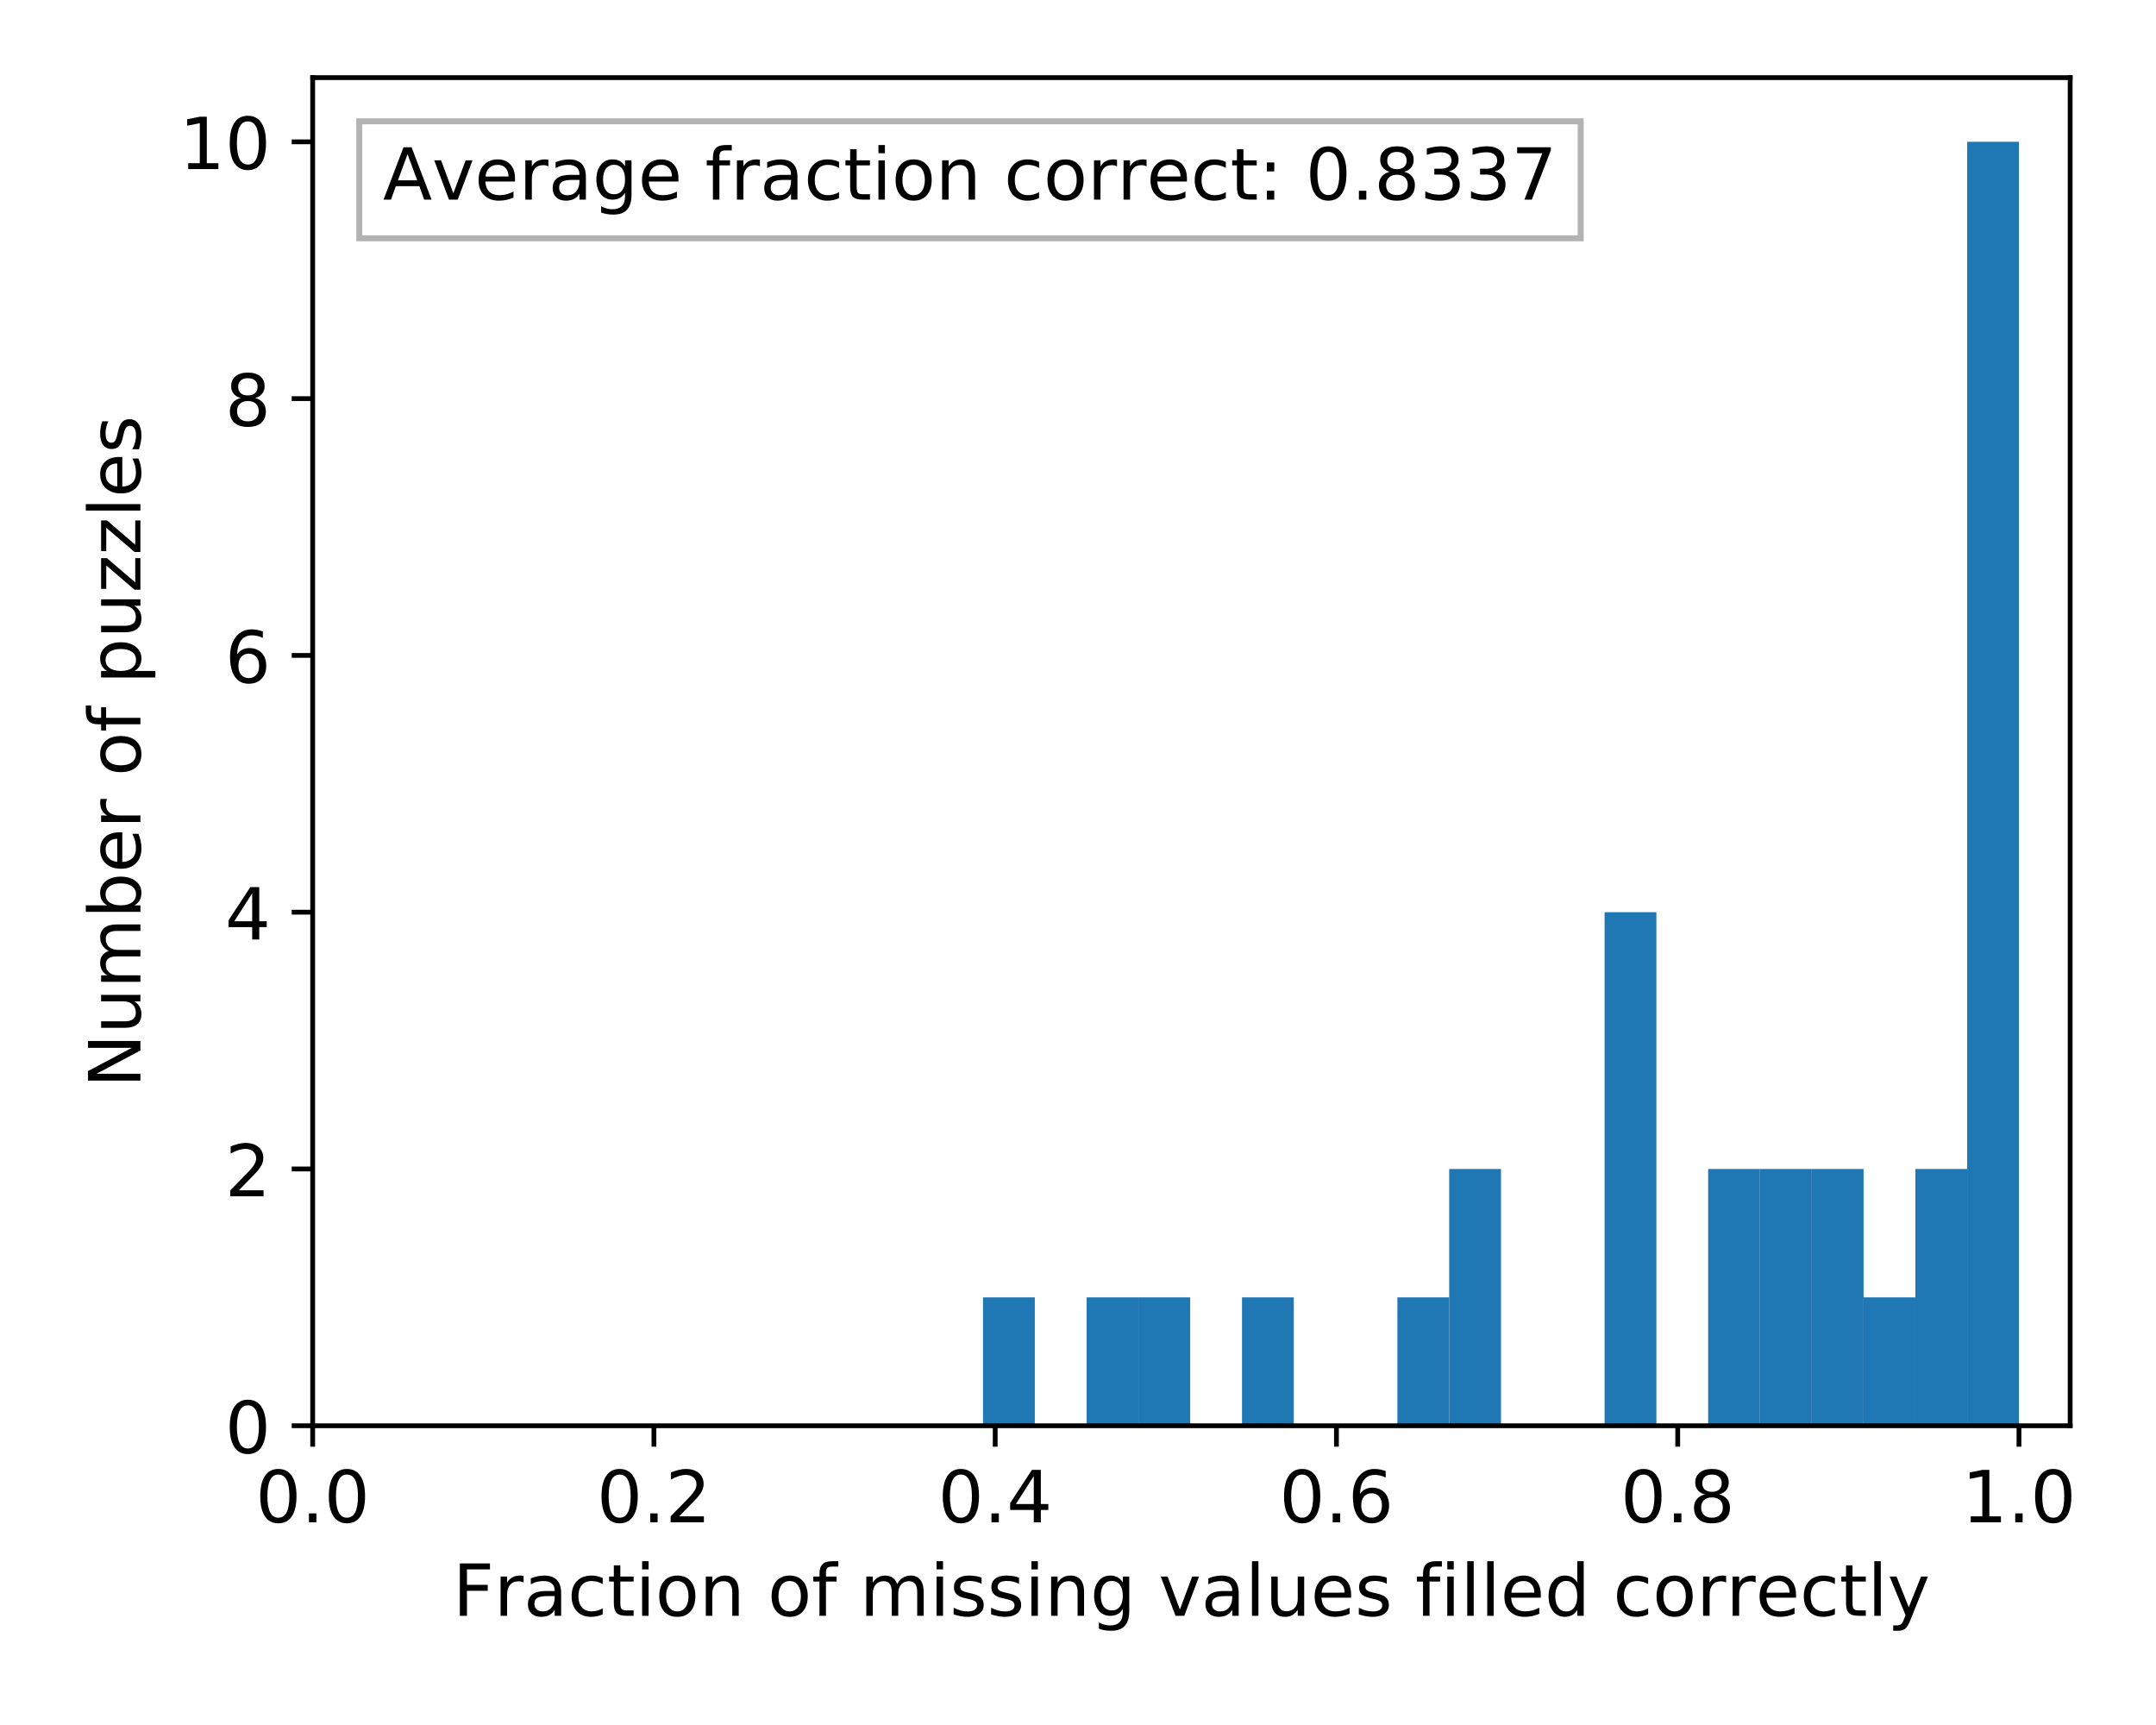
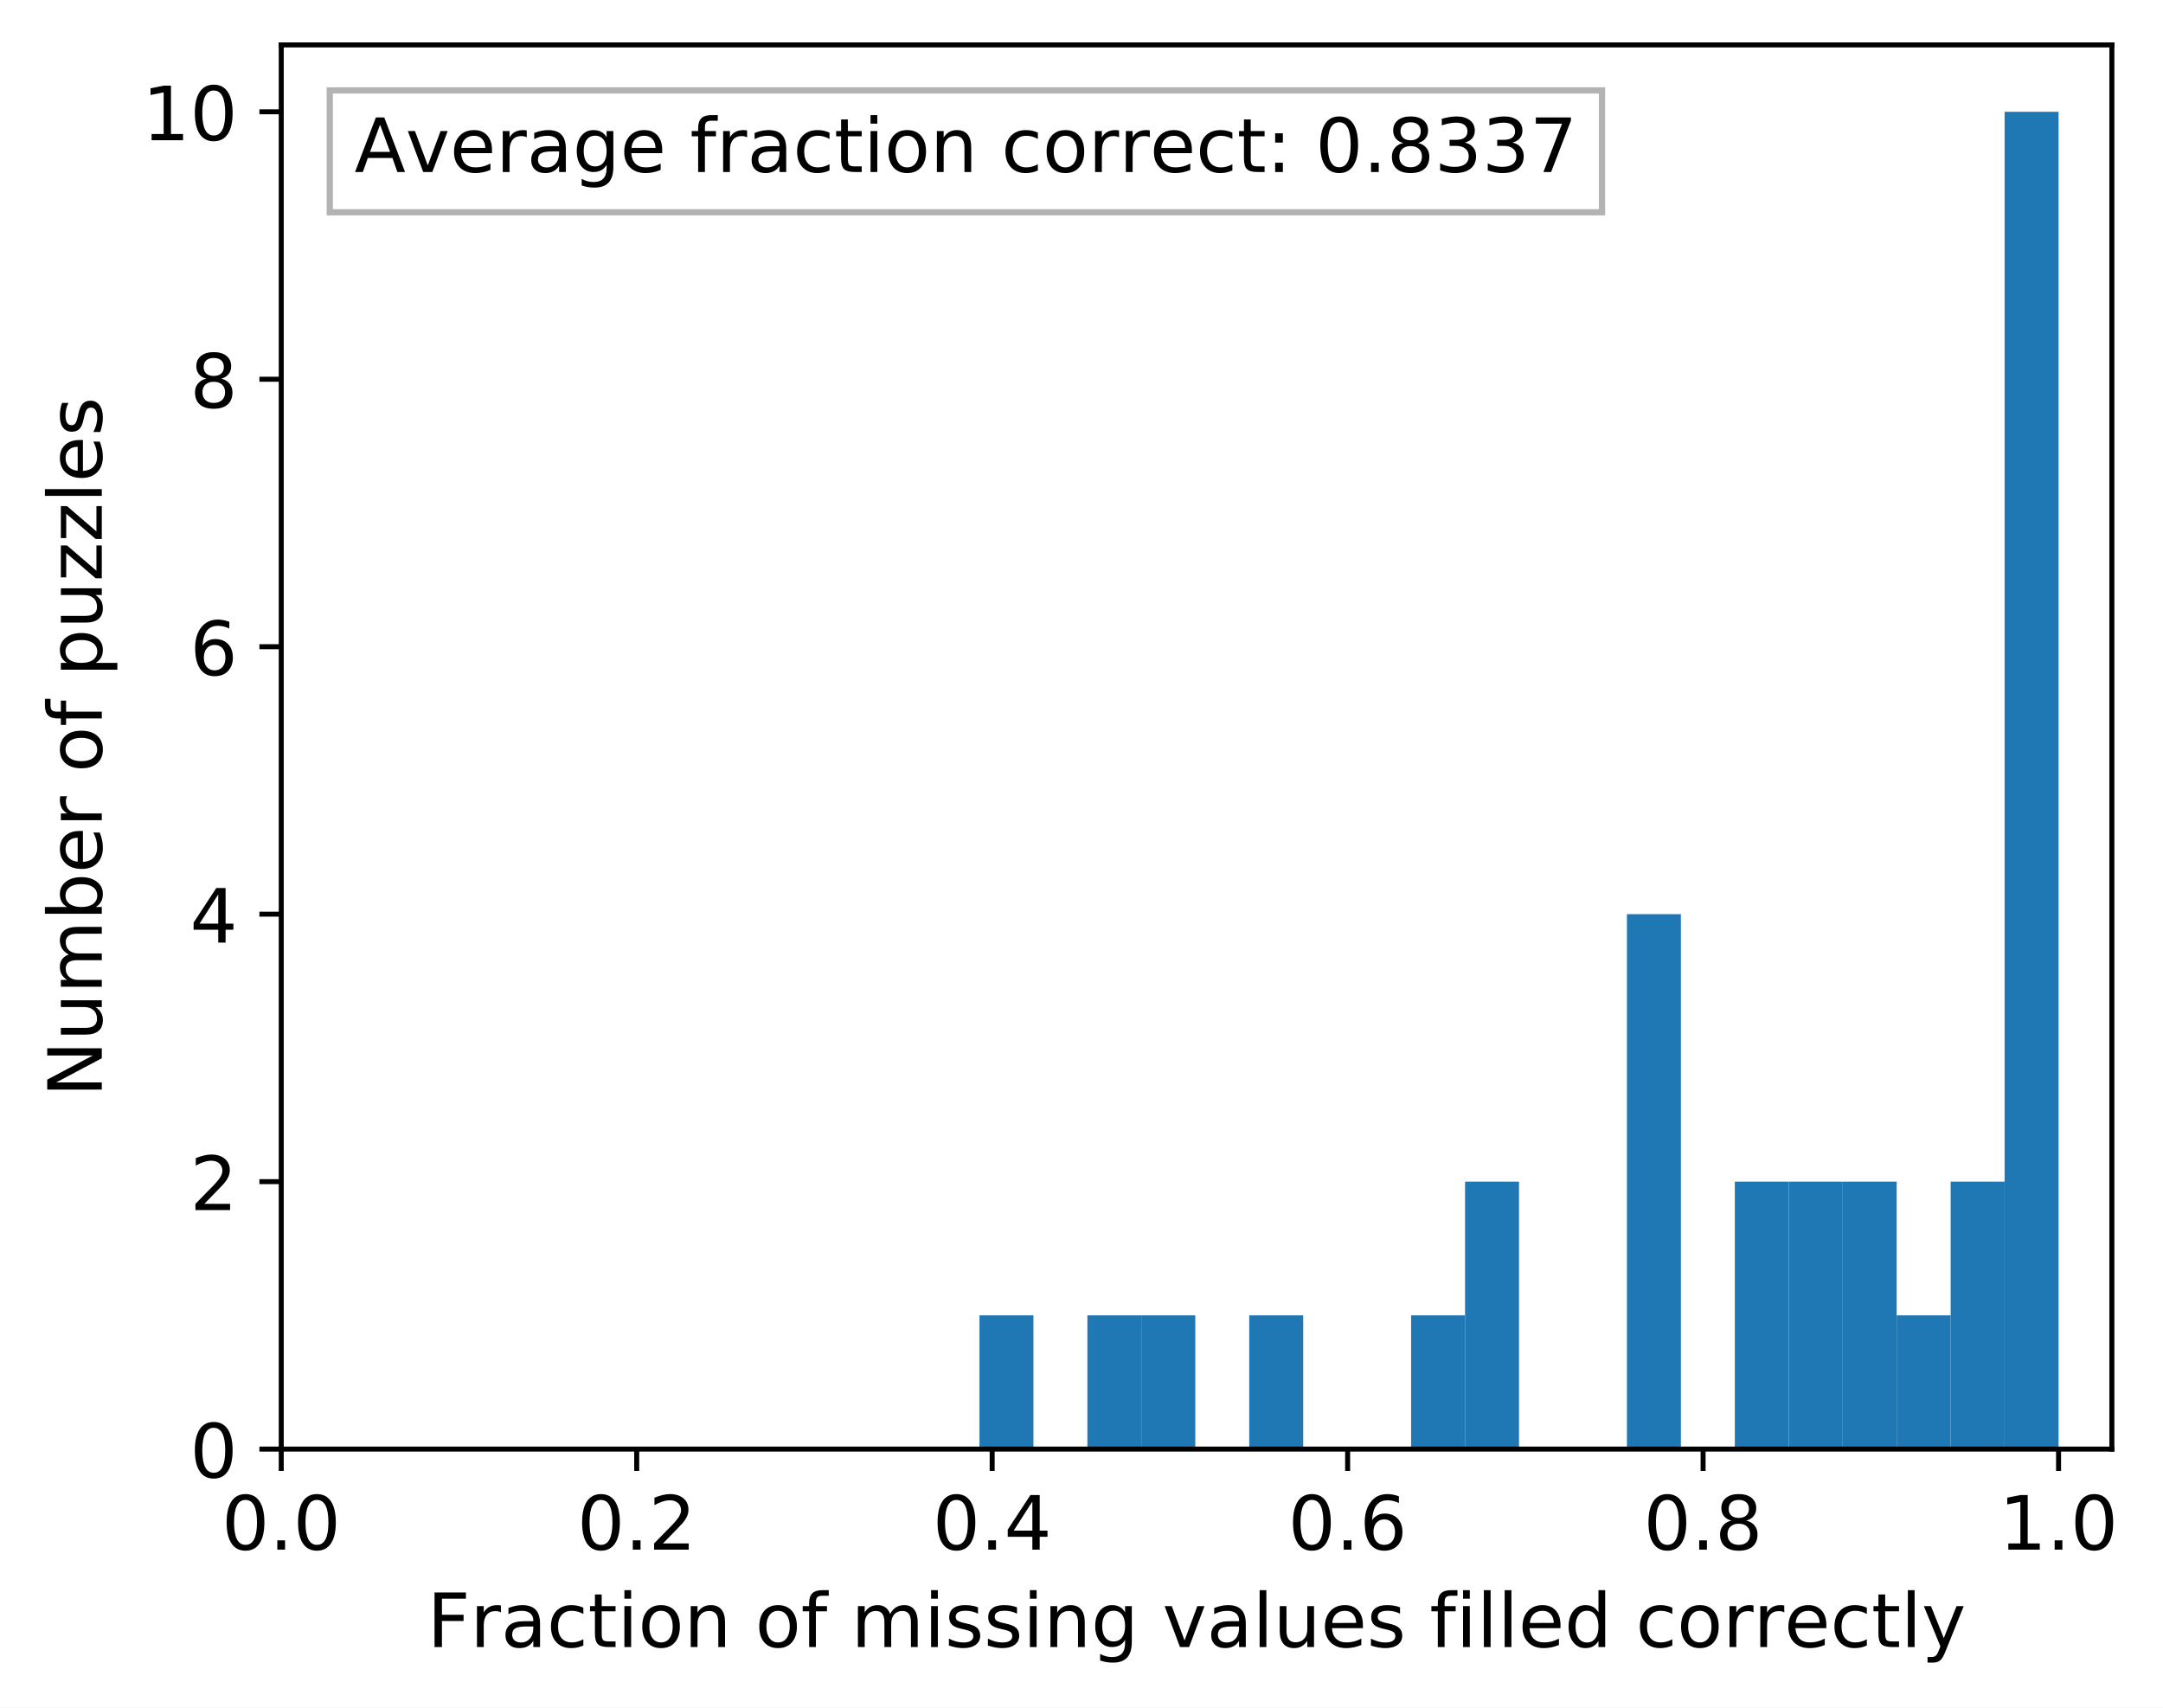
- <svg xmlns="http://www.w3.org/2000/svg" xmlns:xlink="http://www.w3.org/1999/xlink" height="288pt" version="1.1" viewBox="0 0 360 288" width="360pt">
+ <svg xmlns="http://www.w3.org/2000/svg" xmlns:xlink="http://www.w3.org/1999/xlink" height="273.707pt" version="1.1" viewBox="0 0 346.735 273.707" width="346.735pt">
  <defs>
    <style type="text/css">
*{stroke-linecap:butt;stroke-linejoin:round;}
  </style>
  </defs>
  <g id="figure_1">
    <g id="patch_1">
-       <path d="M 0 288  L 360 288  L 360 0  L 0 0  z " style="fill:#ffffff;" />
+       <path d="M -0 273.707  L 346.735 273.707  L 346.735 0  L -0 0  z " style="fill:#ffffff;" />
    </g>
    <g id="axes_1">
      <g id="patch_2">
-         <path d="M 52.21 238.04  L 345.666 238.04  L 345.666 12.96  L 52.21 12.96  z " style="fill:#ffffff;" />
+         <path d="M 45.084 232.28  L 338.54 232.28  L 338.54 7.2  L 45.084 7.2  z " style="fill:#ffffff;" />
      </g>
      <g id="patch_3">
-         <path clip-path="url(#pa8141debe3)" d="M 164.139 238.04  L 172.788 238.04  L 172.788 216.604  L 164.139 216.604  z " style="fill:#1f77b4;" />
+         <path clip-path="url(#p34742793d9)" d="M 157.012 232.28  L 165.661 232.28  L 165.661 210.844  L 157.012 210.844  z " style="fill:#1f77b4;" />
      </g>
      <g id="patch_4">
-         <path clip-path="url(#pa8141debe3)" d="M 172.788 238.04  L 181.437 238.04  L 181.437 238.04  L 172.788 238.04  z " style="fill:#1f77b4;" />
+         <path clip-path="url(#p34742793d9)" d="M 165.661 232.28  L 174.31 232.28  L 174.31 232.28  L 165.661 232.28  z " style="fill:#1f77b4;" />
      </g>
      <g id="patch_5">
-         <path clip-path="url(#pa8141debe3)" d="M 181.437 238.04  L 190.086 238.04  L 190.086 216.604  L 181.437 216.604  z " style="fill:#1f77b4;" />
+         <path clip-path="url(#p34742793d9)" d="M 174.31 232.28  L 182.959 232.28  L 182.959 210.844  L 174.31 210.844  z " style="fill:#1f77b4;" />
      </g>
      <g id="patch_6">
-         <path clip-path="url(#pa8141debe3)" d="M 190.086 238.04  L 198.735 238.04  L 198.735 216.604  L 190.086 216.604  z " style="fill:#1f77b4;" />
+         <path clip-path="url(#p34742793d9)" d="M 182.959 232.28  L 191.608 232.28  L 191.608 210.844  L 182.959 210.844  z " style="fill:#1f77b4;" />
      </g>
      <g id="patch_7">
-         <path clip-path="url(#pa8141debe3)" d="M 198.735 238.04  L 207.384 238.04  L 207.384 238.04  L 198.735 238.04  z " style="fill:#1f77b4;" />
+         <path clip-path="url(#p34742793d9)" d="M 191.608 232.28  L 200.257 232.28  L 200.257 232.28  L 191.608 232.28  z " style="fill:#1f77b4;" />
      </g>
      <g id="patch_8">
-         <path clip-path="url(#pa8141debe3)" d="M 207.384 238.04  L 216.033 238.04  L 216.033 216.604  L 207.384 216.604  z " style="fill:#1f77b4;" />
+         <path clip-path="url(#p34742793d9)" d="M 200.257 232.28  L 208.906 232.28  L 208.906 210.844  L 200.257 210.844  z " style="fill:#1f77b4;" />
      </g>
      <g id="patch_9">
-         <path clip-path="url(#pa8141debe3)" d="M 216.033 238.04  L 224.682 238.04  L 224.682 238.04  L 216.033 238.04  z " style="fill:#1f77b4;" />
+         <path clip-path="url(#p34742793d9)" d="M 208.906 232.28  L 217.555 232.28  L 217.555 232.28  L 208.906 232.28  z " style="fill:#1f77b4;" />
      </g>
      <g id="patch_10">
-         <path clip-path="url(#pa8141debe3)" d="M 224.682 238.04  L 233.331 238.04  L 233.331 238.04  L 224.682 238.04  z " style="fill:#1f77b4;" />
+         <path clip-path="url(#p34742793d9)" d="M 217.555 232.28  L 226.204 232.28  L 226.204 232.28  L 217.555 232.28  z " style="fill:#1f77b4;" />
      </g>
      <g id="patch_11">
-         <path clip-path="url(#pa8141debe3)" d="M 233.331 238.04  L 241.98 238.04  L 241.98 216.604  L 233.331 216.604  z " style="fill:#1f77b4;" />
+         <path clip-path="url(#p34742793d9)" d="M 226.204 232.28  L 234.853 232.28  L 234.853 210.844  L 226.204 210.844  z " style="fill:#1f77b4;" />
      </g>
      <g id="patch_12">
-         <path clip-path="url(#pa8141debe3)" d="M 241.98 238.04  L 250.629 238.04  L 250.629 195.168  L 241.98 195.168  z " style="fill:#1f77b4;" />
+         <path clip-path="url(#p34742793d9)" d="M 234.853 232.28  L 243.502 232.28  L 243.502 189.408  L 234.853 189.408  z " style="fill:#1f77b4;" />
      </g>
      <g id="patch_13">
-         <path clip-path="url(#pa8141debe3)" d="M 250.629 238.04  L 259.278 238.04  L 259.278 238.04  L 250.629 238.04  z " style="fill:#1f77b4;" />
+         <path clip-path="url(#p34742793d9)" d="M 243.502 232.28  L 252.152 232.28  L 252.152 232.28  L 243.502 232.28  z " style="fill:#1f77b4;" />
      </g>
      <g id="patch_14">
-         <path clip-path="url(#pa8141debe3)" d="M 259.278 238.04  L 267.927 238.04  L 267.927 238.04  L 259.278 238.04  z " style="fill:#1f77b4;" />
+         <path clip-path="url(#p34742793d9)" d="M 252.152 232.28  L 260.801 232.28  L 260.801 232.28  L 252.152 232.28  z " style="fill:#1f77b4;" />
      </g>
      <g id="patch_15">
-         <path clip-path="url(#pa8141debe3)" d="M 267.927 238.04  L 276.576 238.04  L 276.576 152.295  L 267.927 152.295  z " style="fill:#1f77b4;" />
+         <path clip-path="url(#p34742793d9)" d="M 260.801 232.28  L 269.45 232.28  L 269.45 146.535  L 260.801 146.535  z " style="fill:#1f77b4;" />
      </g>
      <g id="patch_16">
-         <path clip-path="url(#pa8141debe3)" d="M 276.576 238.04  L 285.225 238.04  L 285.225 238.04  L 276.576 238.04  z " style="fill:#1f77b4;" />
+         <path clip-path="url(#p34742793d9)" d="M 269.45 232.28  L 278.099 232.28  L 278.099 232.28  L 269.45 232.28  z " style="fill:#1f77b4;" />
      </g>
      <g id="patch_17">
-         <path clip-path="url(#pa8141debe3)" d="M 285.225 238.04  L 293.874 238.04  L 293.874 195.168  L 285.225 195.168  z " style="fill:#1f77b4;" />
+         <path clip-path="url(#p34742793d9)" d="M 278.099 232.28  L 286.748 232.28  L 286.748 189.408  L 278.099 189.408  z " style="fill:#1f77b4;" />
      </g>
      <g id="patch_18">
-         <path clip-path="url(#pa8141debe3)" d="M 293.874 238.04  L 302.523 238.04  L 302.523 195.168  L 293.874 195.168  z " style="fill:#1f77b4;" />
+         <path clip-path="url(#p34742793d9)" d="M 286.748 232.28  L 295.397 232.28  L 295.397 189.408  L 286.748 189.408  z " style="fill:#1f77b4;" />
      </g>
      <g id="patch_19">
-         <path clip-path="url(#pa8141debe3)" d="M 302.523 238.04  L 311.172 238.04  L 311.172 195.168  L 302.523 195.168  z " style="fill:#1f77b4;" />
+         <path clip-path="url(#p34742793d9)" d="M 295.397 232.28  L 304.046 232.28  L 304.046 189.408  L 295.397 189.408  z " style="fill:#1f77b4;" />
      </g>
      <g id="patch_20">
-         <path clip-path="url(#pa8141debe3)" d="M 311.172 238.04  L 319.821 238.04  L 319.821 216.604  L 311.172 216.604  z " style="fill:#1f77b4;" />
+         <path clip-path="url(#p34742793d9)" d="M 304.046 232.28  L 312.695 232.28  L 312.695 210.844  L 304.046 210.844  z " style="fill:#1f77b4;" />
      </g>
      <g id="patch_21">
-         <path clip-path="url(#pa8141debe3)" d="M 319.821 238.04  L 328.47 238.04  L 328.47 195.168  L 319.821 195.168  z " style="fill:#1f77b4;" />
+         <path clip-path="url(#p34742793d9)" d="M 312.695 232.28  L 321.344 232.28  L 321.344 189.408  L 312.695 189.408  z " style="fill:#1f77b4;" />
      </g>
      <g id="patch_22">
-         <path clip-path="url(#pa8141debe3)" d="M 328.47 238.04  L 337.119 238.04  L 337.119 23.678  L 328.47 23.678  z " style="fill:#1f77b4;" />
+         <path clip-path="url(#p34742793d9)" d="M 321.344 232.28  L 329.993 232.28  L 329.993 17.918  L 321.344 17.918  z " style="fill:#1f77b4;" />
      </g>
      <g id="matplotlib.axis_1">
        <g id="xtick_1">
          <g id="line2d_1">
            <defs>
-               <path d="M 0 0  L 0 3.5  " id="m7e96e017ee" style="stroke:#000000;stroke-width:0.8;" />
-             </defs>
-             <g>
-               <use style="stroke:#000000;stroke-width:0.8;" x="52.21" xlink:href="#m7e96e017ee" y="238.04" />
+               <path d="M 0 0  L 0 3.5  " id="m14b76edf30" style="stroke:#000000;stroke-width:0.8;" />
+             </defs>
+             <g>
+               <use style="stroke:#000000;stroke-width:0.8;" x="45.084" xlink:href="#m14b76edf30" y="232.28" />
            </g>
          </g>
          <g id="text_1">
            <defs>
              <path d="M 31.781 66.406  Q 24.172 66.406 20.328 58.906  Q 16.5 51.422 16.5 36.375  Q 16.5 21.391 20.328 13.891  Q 24.172 6.391 31.781 6.391  Q 39.453 6.391 43.281 13.891  Q 47.125 21.391 47.125 36.375  Q 47.125 51.422 43.281 58.906  Q 39.453 66.406 31.781 66.406  z M 31.781 74.219  Q 44.047 74.219 50.516 64.516  Q 56.984 54.828 56.984 36.375  Q 56.984 17.969 50.516 8.266  Q 44.047 -1.422 31.781 -1.422  Q 19.531 -1.422 13.062 8.266  Q 6.594 17.969 6.594 36.375  Q 6.594 54.828 13.062 64.516  Q 19.531 74.219 31.781 74.219  z " id="DejaVuSans-48" />
              <path d="M 10.688 12.406  L 21 12.406  L 21 0  L 10.688 0  z " id="DejaVuSans-46" />
            </defs>
-             <g transform="translate(42.66813 254.1581)scale(0.12 -0.12)">
+             <g transform="translate(35.54187 248.3981)scale(0.12 -0.12)">
              <use xlink:href="#DejaVuSans-48" />
              <use x="63.623" xlink:href="#DejaVuSans-46" />
              <use x="95.41" xlink:href="#DejaVuSans-48" />
            </g>
          </g>
        </g>
        <g id="xtick_2">
          <g id="line2d_2">
            <g>
-               <use style="stroke:#000000;stroke-width:0.8;" x="109.192" xlink:href="#m7e96e017ee" y="238.04" />
+               <use style="stroke:#000000;stroke-width:0.8;" x="102.066" xlink:href="#m14b76edf30" y="232.28" />
            </g>
          </g>
          <g id="text_2">
            <defs>
              <path d="M 19.188 8.297  L 53.609 8.297  L 53.609 0  L 7.328 0  L 7.328 8.297  Q 12.938 14.109 22.625 23.891  Q 32.328 33.688 34.812 36.531  Q 39.547 41.844 41.422 45.531  Q 43.312 49.219 43.312 52.781  Q 43.312 58.594 39.234 62.25  Q 35.156 65.922 28.609 65.922  Q 23.969 65.922 18.812 64.312  Q 13.672 62.703 7.812 59.422  L 7.812 69.391  Q 13.766 71.781 18.938 73  Q 24.125 74.219 28.422 74.219  Q 39.75 74.219 46.484 68.547  Q 53.219 62.891 53.219 53.422  Q 53.219 48.922 51.531 44.891  Q 49.859 40.875 45.406 35.406  Q 44.188 33.984 37.641 27.219  Q 31.109 20.453 19.188 8.297  z " id="DejaVuSans-50" />
            </defs>
-             <g transform="translate(99.64991 254.1581)scale(0.12 -0.12)">
+             <g transform="translate(92.52366 248.3981)scale(0.12 -0.12)">
              <use xlink:href="#DejaVuSans-48" />
              <use x="63.623" xlink:href="#DejaVuSans-46" />
              <use x="95.41" xlink:href="#DejaVuSans-50" />
            </g>
          </g>
        </g>
        <g id="xtick_3">
          <g id="line2d_3">
            <g>
-               <use style="stroke:#000000;stroke-width:0.8;" x="166.174" xlink:href="#m7e96e017ee" y="238.04" />
+               <use style="stroke:#000000;stroke-width:0.8;" x="159.047" xlink:href="#m14b76edf30" y="232.28" />
            </g>
          </g>
          <g id="text_3">
            <defs>
              <path d="M 37.797 64.312  L 12.891 25.391  L 37.797 25.391  z M 35.203 72.906  L 47.609 72.906  L 47.609 25.391  L 58.016 25.391  L 58.016 17.188  L 47.609 17.188  L 47.609 0  L 37.797 0  L 37.797 17.188  L 4.891 17.188  L 4.891 26.703  z " id="DejaVuSans-52" />
            </defs>
-             <g transform="translate(156.6317 254.1581)scale(0.12 -0.12)">
+             <g transform="translate(149.5055 248.3981)scale(0.12 -0.12)">
              <use xlink:href="#DejaVuSans-48" />
              <use x="63.623" xlink:href="#DejaVuSans-46" />
              <use x="95.41" xlink:href="#DejaVuSans-52" />
            </g>
          </g>
        </g>
        <g id="xtick_4">
          <g id="line2d_4">
            <g>
-               <use style="stroke:#000000;stroke-width:0.8;" x="223.155" xlink:href="#m7e96e017ee" y="238.04" />
+               <use style="stroke:#000000;stroke-width:0.8;" x="216.029" xlink:href="#m14b76edf30" y="232.28" />
            </g>
          </g>
          <g id="text_4">
            <defs>
              <path d="M 33.016 40.375  Q 26.375 40.375 22.484 35.828  Q 18.609 31.297 18.609 23.391  Q 18.609 15.531 22.484 10.953  Q 26.375 6.391 33.016 6.391  Q 39.656 6.391 43.531 10.953  Q 47.406 15.531 47.406 23.391  Q 47.406 31.297 43.531 35.828  Q 39.656 40.375 33.016 40.375  z M 52.594 71.297  L 52.594 62.312  Q 48.875 64.062 45.094 64.984  Q 41.312 65.922 37.594 65.922  Q 27.828 65.922 22.672 59.328  Q 17.531 52.734 16.797 39.406  Q 19.672 43.656 24.016 45.922  Q 28.375 48.188 33.594 48.188  Q 44.578 48.188 50.953 41.516  Q 57.328 34.859 57.328 23.391  Q 57.328 12.156 50.688 5.359  Q 44.047 -1.422 33.016 -1.422  Q 20.359 -1.422 13.672 8.266  Q 6.984 17.969 6.984 36.375  Q 6.984 53.656 15.188 63.938  Q 23.391 74.219 37.203 74.219  Q 40.922 74.219 44.703 73.484  Q 48.484 72.75 52.594 71.297  z " id="DejaVuSans-54" />
            </defs>
-             <g transform="translate(213.6135 254.1581)scale(0.12 -0.12)">
+             <g transform="translate(206.4872 248.3981)scale(0.12 -0.12)">
              <use xlink:href="#DejaVuSans-48" />
              <use x="63.623" xlink:href="#DejaVuSans-46" />
              <use x="95.41" xlink:href="#DejaVuSans-54" />
            </g>
          </g>
        </g>
        <g id="xtick_5">
          <g id="line2d_5">
            <g>
-               <use style="stroke:#000000;stroke-width:0.8;" x="280.137" xlink:href="#m7e96e017ee" y="238.04" />
+               <use style="stroke:#000000;stroke-width:0.8;" x="273.011" xlink:href="#m14b76edf30" y="232.28" />
            </g>
          </g>
          <g id="text_5">
            <defs>
              <path d="M 31.781 34.625  Q 24.75 34.625 20.719 30.859  Q 16.703 27.094 16.703 20.516  Q 16.703 13.922 20.719 10.156  Q 24.75 6.391 31.781 6.391  Q 38.812 6.391 42.859 10.172  Q 46.922 13.969 46.922 20.516  Q 46.922 27.094 42.891 30.859  Q 38.875 34.625 31.781 34.625  z M 21.922 38.812  Q 15.578 40.375 12.031 44.719  Q 8.5 49.078 8.5 55.328  Q 8.5 64.062 14.719 69.141  Q 20.953 74.219 31.781 74.219  Q 42.672 74.219 48.875 69.141  Q 55.078 64.062 55.078 55.328  Q 55.078 49.078 51.531 44.719  Q 48 40.375 41.703 38.812  Q 48.828 37.156 52.797 32.312  Q 56.781 27.484 56.781 20.516  Q 56.781 9.906 50.312 4.234  Q 43.844 -1.422 31.781 -1.422  Q 19.734 -1.422 13.25 4.234  Q 6.781 9.906 6.781 20.516  Q 6.781 27.484 10.781 32.312  Q 14.797 37.156 21.922 38.812  z M 18.312 54.391  Q 18.312 48.734 21.844 45.562  Q 25.391 42.391 31.781 42.391  Q 38.141 42.391 41.719 45.562  Q 45.312 48.734 45.312 54.391  Q 45.312 60.062 41.719 63.234  Q 38.141 66.406 31.781 66.406  Q 25.391 66.406 21.844 63.234  Q 18.312 60.062 18.312 54.391  z " id="DejaVuSans-56" />
            </defs>
-             <g transform="translate(270.5953 254.1581)scale(0.12 -0.12)">
+             <g transform="translate(263.469 248.3981)scale(0.12 -0.12)">
              <use xlink:href="#DejaVuSans-48" />
              <use x="63.623" xlink:href="#DejaVuSans-46" />
              <use x="95.41" xlink:href="#DejaVuSans-56" />
            </g>
          </g>
        </g>
        <g id="xtick_6">
          <g id="line2d_6">
            <g>
-               <use style="stroke:#000000;stroke-width:0.8;" x="337.119" xlink:href="#m7e96e017ee" y="238.04" />
+               <use style="stroke:#000000;stroke-width:0.8;" x="329.993" xlink:href="#m14b76edf30" y="232.28" />
            </g>
          </g>
          <g id="text_6">
            <defs>
              <path d="M 12.406 8.297  L 28.516 8.297  L 28.516 63.922  L 10.984 60.406  L 10.984 69.391  L 28.422 72.906  L 38.281 72.906  L 38.281 8.297  L 54.391 8.297  L 54.391 0  L 12.406 0  z " id="DejaVuSans-49" />
            </defs>
-             <g transform="translate(327.5771 254.1581)scale(0.12 -0.12)">
+             <g transform="translate(320.4508 248.3981)scale(0.12 -0.12)">
              <use xlink:href="#DejaVuSans-49" />
              <use x="63.623" xlink:href="#DejaVuSans-46" />
              <use x="95.41" xlink:href="#DejaVuSans-48" />
            </g>
          </g>
        </g>
        <g id="text_7">
          <defs>
            <path d="M 9.812 72.906  L 51.703 72.906  L 51.703 64.594  L 19.672 64.594  L 19.672 43.109  L 48.578 43.109  L 48.578 34.812  L 19.672 34.812  L 19.672 0  L 9.812 0  z " id="DejaVuSans-70" />
            <path d="M 41.109 46.297  Q 39.594 47.172 37.812 47.578  Q 36.031 48 33.891 48  Q 26.266 48 22.188 43.047  Q 18.109 38.094 18.109 28.812  L 18.109 0  L 9.078 0  L 9.078 54.688  L 18.109 54.688  L 18.109 46.188  Q 20.953 51.172 25.484 53.578  Q 30.031 56 36.531 56  Q 37.453 56 38.578 55.875  Q 39.703 55.766 41.062 55.516  z " id="DejaVuSans-114" />
            <path d="M 34.281 27.484  Q 23.391 27.484 19.188 25  Q 14.984 22.516 14.984 16.5  Q 14.984 11.719 18.141 8.906  Q 21.297 6.109 26.703 6.109  Q 34.188 6.109 38.703 11.406  Q 43.219 16.703 43.219 25.484  L 43.219 27.484  z M 52.203 31.203  L 52.203 0  L 43.219 0  L 43.219 8.297  Q 40.141 3.328 35.547 0.953  Q 30.953 -1.422 24.312 -1.422  Q 15.922 -1.422 10.953 3.297  Q 6 8.016 6 15.922  Q 6 25.141 12.172 29.828  Q 18.359 34.516 30.609 34.516  L 43.219 34.516  L 43.219 35.406  Q 43.219 41.609 39.141 45  Q 35.062 48.391 27.688 48.391  Q 23 48.391 18.547 47.266  Q 14.109 46.141 10.016 43.891  L 10.016 52.203  Q 14.938 54.109 19.578 55.047  Q 24.219 56 28.609 56  Q 40.484 56 46.344 49.844  Q 52.203 43.703 52.203 31.203  z " id="DejaVuSans-97" />
            <path d="M 48.781 52.594  L 48.781 44.188  Q 44.969 46.297 41.141 47.344  Q 37.312 48.391 33.406 48.391  Q 24.656 48.391 19.812 42.844  Q 14.984 37.312 14.984 27.297  Q 14.984 17.281 19.812 11.734  Q 24.656 6.203 33.406 6.203  Q 37.312 6.203 41.141 7.25  Q 44.969 8.297 48.781 10.406  L 48.781 2.094  Q 45.016 0.344 40.984 -0.531  Q 36.969 -1.422 32.422 -1.422  Q 20.062 -1.422 12.781 6.344  Q 5.516 14.109 5.516 27.297  Q 5.516 40.672 12.859 48.328  Q 20.219 56 33.016 56  Q 37.156 56 41.109 55.141  Q 45.062 54.297 48.781 52.594  z " id="DejaVuSans-99" />
            <path d="M 18.312 70.219  L 18.312 54.688  L 36.812 54.688  L 36.812 47.703  L 18.312 47.703  L 18.312 18.016  Q 18.312 11.328 20.141 9.422  Q 21.969 7.516 27.594 7.516  L 36.812 7.516  L 36.812 0  L 27.594 0  Q 17.188 0 13.234 3.875  Q 9.281 7.766 9.281 18.016  L 9.281 47.703  L 2.688 47.703  L 2.688 54.688  L 9.281 54.688  L 9.281 70.219  z " id="DejaVuSans-116" />
            <path d="M 9.422 54.688  L 18.406 54.688  L 18.406 0  L 9.422 0  z M 9.422 75.984  L 18.406 75.984  L 18.406 64.594  L 9.422 64.594  z " id="DejaVuSans-105" />
            <path d="M 30.609 48.391  Q 23.391 48.391 19.188 42.75  Q 14.984 37.109 14.984 27.297  Q 14.984 17.484 19.156 11.844  Q 23.344 6.203 30.609 6.203  Q 37.797 6.203 41.984 11.859  Q 46.188 17.531 46.188 27.297  Q 46.188 37.016 41.984 42.703  Q 37.797 48.391 30.609 48.391  z M 30.609 56  Q 42.328 56 49.016 48.375  Q 55.719 40.766 55.719 27.297  Q 55.719 13.875 49.016 6.219  Q 42.328 -1.422 30.609 -1.422  Q 18.844 -1.422 12.172 6.219  Q 5.516 13.875 5.516 27.297  Q 5.516 40.766 12.172 48.375  Q 18.844 56 30.609 56  z " id="DejaVuSans-111" />
            <path d="M 54.891 33.016  L 54.891 0  L 45.906 0  L 45.906 32.719  Q 45.906 40.484 42.875 44.328  Q 39.844 48.188 33.797 48.188  Q 26.516 48.188 22.312 43.547  Q 18.109 38.922 18.109 30.906  L 18.109 0  L 9.078 0  L 9.078 54.688  L 18.109 54.688  L 18.109 46.188  Q 21.344 51.125 25.703 53.562  Q 30.078 56 35.797 56  Q 45.219 56 50.047 50.172  Q 54.891 44.344 54.891 33.016  z " id="DejaVuSans-110" />
            <path id="DejaVuSans-32" />
            <path d="M 37.109 75.984  L 37.109 68.5  L 28.516 68.5  Q 23.688 68.5 21.797 66.547  Q 19.922 64.594 19.922 59.516  L 19.922 54.688  L 34.719 54.688  L 34.719 47.703  L 19.922 47.703  L 19.922 0  L 10.891 0  L 10.891 47.703  L 2.297 47.703  L 2.297 54.688  L 10.891 54.688  L 10.891 58.5  Q 10.891 67.625 15.141 71.797  Q 19.391 75.984 28.609 75.984  z " id="DejaVuSans-102" />
            <path d="M 52 44.188  Q 55.375 50.25 60.062 53.125  Q 64.75 56 71.094 56  Q 79.641 56 84.281 50.016  Q 88.922 44.047 88.922 33.016  L 88.922 0  L 79.891 0  L 79.891 32.719  Q 79.891 40.578 77.094 44.375  Q 74.312 48.188 68.609 48.188  Q 61.625 48.188 57.562 43.547  Q 53.516 38.922 53.516 30.906  L 53.516 0  L 44.484 0  L 44.484 32.719  Q 44.484 40.625 41.703 44.406  Q 38.922 48.188 33.109 48.188  Q 26.219 48.188 22.156 43.531  Q 18.109 38.875 18.109 30.906  L 18.109 0  L 9.078 0  L 9.078 54.688  L 18.109 54.688  L 18.109 46.188  Q 21.188 51.219 25.484 53.609  Q 29.781 56 35.688 56  Q 41.656 56 45.828 52.969  Q 50 49.953 52 44.188  z " id="DejaVuSans-109" />
            <path d="M 44.281 53.078  L 44.281 44.578  Q 40.484 46.531 36.375 47.5  Q 32.281 48.484 27.875 48.484  Q 21.188 48.484 17.844 46.438  Q 14.5 44.391 14.5 40.281  Q 14.5 37.156 16.891 35.375  Q 19.281 33.594 26.516 31.984  L 29.594 31.297  Q 39.156 29.25 43.188 25.516  Q 47.219 21.781 47.219 15.094  Q 47.219 7.469 41.188 3.016  Q 35.156 -1.422 24.609 -1.422  Q 20.219 -1.422 15.453 -0.562  Q 10.688 0.297 5.422 2  L 5.422 11.281  Q 10.406 8.688 15.234 7.391  Q 20.062 6.109 24.812 6.109  Q 31.156 6.109 34.562 8.281  Q 37.984 10.453 37.984 14.406  Q 37.984 18.062 35.516 20.016  Q 33.062 21.969 24.703 23.781  L 21.578 24.516  Q 13.234 26.266 9.516 29.906  Q 5.812 33.547 5.812 39.891  Q 5.812 47.609 11.281 51.797  Q 16.75 56 26.812 56  Q 31.781 56 36.172 55.266  Q 40.578 54.547 44.281 53.078  z " id="DejaVuSans-115" />
            <path d="M 45.406 27.984  Q 45.406 37.75 41.375 43.109  Q 37.359 48.484 30.078 48.484  Q 22.859 48.484 18.828 43.109  Q 14.797 37.75 14.797 27.984  Q 14.797 18.266 18.828 12.891  Q 22.859 7.516 30.078 7.516  Q 37.359 7.516 41.375 12.891  Q 45.406 18.266 45.406 27.984  z M 54.391 6.781  Q 54.391 -7.172 48.188 -13.984  Q 42 -20.797 29.203 -20.797  Q 24.469 -20.797 20.266 -20.094  Q 16.062 -19.391 12.109 -17.922  L 12.109 -9.188  Q 16.062 -11.328 19.922 -12.344  Q 23.781 -13.375 27.781 -13.375  Q 36.625 -13.375 41.016 -8.766  Q 45.406 -4.156 45.406 5.172  L 45.406 9.625  Q 42.625 4.781 38.281 2.391  Q 33.938 0 27.875 0  Q 17.828 0 11.672 7.656  Q 5.516 15.328 5.516 27.984  Q 5.516 40.672 11.672 48.328  Q 17.828 56 27.875 56  Q 33.938 56 38.281 53.609  Q 42.625 51.219 45.406 46.391  L 45.406 54.688  L 54.391 54.688  z " id="DejaVuSans-103" />
            <path d="M 2.984 54.688  L 12.5 54.688  L 29.594 8.797  L 46.688 54.688  L 56.203 54.688  L 35.688 0  L 23.484 0  z " id="DejaVuSans-118" />
            <path d="M 9.422 75.984  L 18.406 75.984  L 18.406 0  L 9.422 0  z " id="DejaVuSans-108" />
            <path d="M 8.5 21.578  L 8.5 54.688  L 17.484 54.688  L 17.484 21.922  Q 17.484 14.156 20.5 10.266  Q 23.531 6.391 29.594 6.391  Q 36.859 6.391 41.078 11.031  Q 45.312 15.672 45.312 23.688  L 45.312 54.688  L 54.297 54.688  L 54.297 0  L 45.312 0  L 45.312 8.406  Q 42.047 3.422 37.719 1  Q 33.406 -1.422 27.688 -1.422  Q 18.266 -1.422 13.375 4.438  Q 8.5 10.297 8.5 21.578  z M 31.109 56  z " id="DejaVuSans-117" />
            <path d="M 56.203 29.594  L 56.203 25.203  L 14.891 25.203  Q 15.484 15.922 20.484 11.062  Q 25.484 6.203 34.422 6.203  Q 39.594 6.203 44.453 7.469  Q 49.312 8.734 54.109 11.281  L 54.109 2.781  Q 49.266 0.734 44.188 -0.344  Q 39.109 -1.422 33.891 -1.422  Q 20.797 -1.422 13.156 6.188  Q 5.516 13.812 5.516 26.812  Q 5.516 40.234 12.766 48.109  Q 20.016 56 32.328 56  Q 43.359 56 49.781 48.891  Q 56.203 41.797 56.203 29.594  z M 47.219 32.234  Q 47.125 39.594 43.094 43.984  Q 39.062 48.391 32.422 48.391  Q 24.906 48.391 20.391 44.141  Q 15.875 39.891 15.188 32.172  z " id="DejaVuSans-101" />
            <path d="M 45.406 46.391  L 45.406 75.984  L 54.391 75.984  L 54.391 0  L 45.406 0  L 45.406 8.203  Q 42.578 3.328 38.25 0.953  Q 33.938 -1.422 27.875 -1.422  Q 17.969 -1.422 11.734 6.484  Q 5.516 14.406 5.516 27.297  Q 5.516 40.188 11.734 48.094  Q 17.969 56 27.875 56  Q 33.938 56 38.25 53.625  Q 42.578 51.266 45.406 46.391  z M 14.797 27.297  Q 14.797 17.391 18.875 11.75  Q 22.953 6.109 30.078 6.109  Q 37.203 6.109 41.297 11.75  Q 45.406 17.391 45.406 27.297  Q 45.406 37.203 41.297 42.844  Q 37.203 48.484 30.078 48.484  Q 22.953 48.484 18.875 42.844  Q 14.797 37.203 14.797 27.297  z " id="DejaVuSans-100" />
            <path d="M 32.172 -5.078  Q 28.375 -14.844 24.75 -17.812  Q 21.141 -20.797 15.094 -20.797  L 7.906 -20.797  L 7.906 -13.281  L 13.188 -13.281  Q 16.891 -13.281 18.938 -11.516  Q 21 -9.766 23.484 -3.219  L 25.094 0.875  L 2.984 54.688  L 12.5 54.688  L 29.594 11.922  L 46.688 54.688  L 56.203 54.688  z " id="DejaVuSans-121" />
          </defs>
-           <g transform="translate(75.60904 269.7719)scale(0.12 -0.12)">
+           <g transform="translate(68.48279 264.0119)scale(0.12 -0.12)">
            <use xlink:href="#DejaVuSans-70" />
            <use x="57.41" xlink:href="#DejaVuSans-114" />
            <use x="98.523" xlink:href="#DejaVuSans-97" />
            <use x="159.803" xlink:href="#DejaVuSans-99" />
            <use x="214.783" xlink:href="#DejaVuSans-116" />
            <use x="253.992" xlink:href="#DejaVuSans-105" />
            <use x="281.775" xlink:href="#DejaVuSans-111" />
            <use x="342.957" xlink:href="#DejaVuSans-110" />
            <use x="406.336" xlink:href="#DejaVuSans-32" />
            <use x="438.123" xlink:href="#DejaVuSans-111" />
            <use x="499.305" xlink:href="#DejaVuSans-102" />
            <use x="534.51" xlink:href="#DejaVuSans-32" />
            <use x="566.297" xlink:href="#DejaVuSans-109" />
            <use x="663.709" xlink:href="#DejaVuSans-105" />
            <use x="691.492" xlink:href="#DejaVuSans-115" />
            <use x="743.592" xlink:href="#DejaVuSans-115" />
            <use x="795.691" xlink:href="#DejaVuSans-105" />
            <use x="823.475" xlink:href="#DejaVuSans-110" />
            <use x="886.854" xlink:href="#DejaVuSans-103" />
            <use x="950.33" xlink:href="#DejaVuSans-32" />
            <use x="982.117" xlink:href="#DejaVuSans-118" />
            <use x="1041.297" xlink:href="#DejaVuSans-97" />
            <use x="1102.576" xlink:href="#DejaVuSans-108" />
            <use x="1130.359" xlink:href="#DejaVuSans-117" />
            <use x="1193.738" xlink:href="#DejaVuSans-101" />
            <use x="1255.262" xlink:href="#DejaVuSans-115" />
            <use x="1307.361" xlink:href="#DejaVuSans-32" />
            <use x="1339.148" xlink:href="#DejaVuSans-102" />
            <use x="1374.354" xlink:href="#DejaVuSans-105" />
            <use x="1402.137" xlink:href="#DejaVuSans-108" />
            <use x="1429.92" xlink:href="#DejaVuSans-108" />
            <use x="1457.703" xlink:href="#DejaVuSans-101" />
            <use x="1519.227" xlink:href="#DejaVuSans-100" />
            <use x="1582.703" xlink:href="#DejaVuSans-32" />
            <use x="1614.49" xlink:href="#DejaVuSans-99" />
            <use x="1669.471" xlink:href="#DejaVuSans-111" />
            <use x="1730.652" xlink:href="#DejaVuSans-114" />
            <use x="1771.75" xlink:href="#DejaVuSans-114" />
            <use x="1812.832" xlink:href="#DejaVuSans-101" />
            <use x="1874.355" xlink:href="#DejaVuSans-99" />
            <use x="1929.336" xlink:href="#DejaVuSans-116" />
            <use x="1968.545" xlink:href="#DejaVuSans-108" />
            <use x="1996.328" xlink:href="#DejaVuSans-121" />
          </g>
        </g>
      </g>
      <g id="matplotlib.axis_2">
        <g id="ytick_1">
          <g id="line2d_7">
            <defs>
-               <path d="M 0 0  L -3.5 0  " id="m100a8164f1" style="stroke:#000000;stroke-width:0.8;" />
-             </defs>
-             <g>
-               <use style="stroke:#000000;stroke-width:0.8;" x="52.21" xlink:href="#m100a8164f1" y="238.04" />
+               <path d="M 0 0  L -3.5 0  " id="m3cb7e455d8" style="stroke:#000000;stroke-width:0.8;" />
+             </defs>
+             <g>
+               <use style="stroke:#000000;stroke-width:0.8;" x="45.084" xlink:href="#m3cb7e455d8" y="232.28" />
            </g>
          </g>
          <g id="text_8">
-             <g transform="translate(37.575 242.5991)scale(0.12 -0.12)">
+             <g transform="translate(30.44875 236.8391)scale(0.12 -0.12)">
              <use xlink:href="#DejaVuSans-48" />
            </g>
          </g>
        </g>
        <g id="ytick_2">
          <g id="line2d_8">
            <g>
-               <use style="stroke:#000000;stroke-width:0.8;" x="52.21" xlink:href="#m100a8164f1" y="195.168" />
+               <use style="stroke:#000000;stroke-width:0.8;" x="45.084" xlink:href="#m3cb7e455d8" y="189.408" />
            </g>
          </g>
          <g id="text_9">
-             <g transform="translate(37.575 199.7267)scale(0.12 -0.12)">
+             <g transform="translate(30.44875 193.9667)scale(0.12 -0.12)">
              <use xlink:href="#DejaVuSans-50" />
            </g>
          </g>
        </g>
        <g id="ytick_3">
          <g id="line2d_9">
            <g>
-               <use style="stroke:#000000;stroke-width:0.8;" x="52.21" xlink:href="#m100a8164f1" y="152.295" />
+               <use style="stroke:#000000;stroke-width:0.8;" x="45.084" xlink:href="#m3cb7e455d8" y="146.535" />
            </g>
          </g>
          <g id="text_10">
-             <g transform="translate(37.575 156.8543)scale(0.12 -0.12)">
+             <g transform="translate(30.44875 151.0943)scale(0.12 -0.12)">
              <use xlink:href="#DejaVuSans-52" />
            </g>
          </g>
        </g>
        <g id="ytick_4">
          <g id="line2d_10">
            <g>
-               <use style="stroke:#000000;stroke-width:0.8;" x="52.21" xlink:href="#m100a8164f1" y="109.423" />
+               <use style="stroke:#000000;stroke-width:0.8;" x="45.084" xlink:href="#m3cb7e455d8" y="103.663" />
            </g>
          </g>
          <g id="text_11">
-             <g transform="translate(37.575 113.9819)scale(0.12 -0.12)">
+             <g transform="translate(30.44875 108.2219)scale(0.12 -0.12)">
              <use xlink:href="#DejaVuSans-54" />
            </g>
          </g>
        </g>
        <g id="ytick_5">
          <g id="line2d_11">
            <g>
-               <use style="stroke:#000000;stroke-width:0.8;" x="52.21" xlink:href="#m100a8164f1" y="66.55" />
+               <use style="stroke:#000000;stroke-width:0.8;" x="45.084" xlink:href="#m3cb7e455d8" y="60.79" />
            </g>
          </g>
          <g id="text_12">
-             <g transform="translate(37.575 71.10954)scale(0.12 -0.12)">
+             <g transform="translate(30.44875 65.34954)scale(0.12 -0.12)">
              <use xlink:href="#DejaVuSans-56" />
            </g>
          </g>
        </g>
        <g id="ytick_6">
          <g id="line2d_12">
            <g>
-               <use style="stroke:#000000;stroke-width:0.8;" x="52.21" xlink:href="#m100a8164f1" y="23.678" />
+               <use style="stroke:#000000;stroke-width:0.8;" x="45.084" xlink:href="#m3cb7e455d8" y="17.918" />
            </g>
          </g>
          <g id="text_13">
-             <g transform="translate(29.94 28.23716)scale(0.12 -0.12)">
+             <g transform="translate(22.81375 22.47716)scale(0.12 -0.12)">
              <use xlink:href="#DejaVuSans-49" />
              <use x="63.623" xlink:href="#DejaVuSans-48" />
            </g>
          </g>
        </g>
        <g id="text_14">
          <defs>
            <path d="M 9.812 72.906  L 23.094 72.906  L 55.422 11.922  L 55.422 72.906  L 64.984 72.906  L 64.984 0  L 51.703 0  L 19.391 60.984  L 19.391 0  L 9.812 0  z " id="DejaVuSans-78" />
            <path d="M 48.688 27.297  Q 48.688 37.203 44.609 42.844  Q 40.531 48.484 33.406 48.484  Q 26.266 48.484 22.188 42.844  Q 18.109 37.203 18.109 27.297  Q 18.109 17.391 22.188 11.75  Q 26.266 6.109 33.406 6.109  Q 40.531 6.109 44.609 11.75  Q 48.688 17.391 48.688 27.297  z M 18.109 46.391  Q 20.953 51.266 25.266 53.625  Q 29.594 56 35.594 56  Q 45.562 56 51.781 48.094  Q 58.016 40.188 58.016 27.297  Q 58.016 14.406 51.781 6.484  Q 45.562 -1.422 35.594 -1.422  Q 29.594 -1.422 25.266 0.953  Q 20.953 3.328 18.109 8.203  L 18.109 0  L 9.078 0  L 9.078 75.984  L 18.109 75.984  z " id="DejaVuSans-98" />
            <path d="M 18.109 8.203  L 18.109 -20.797  L 9.078 -20.797  L 9.078 54.688  L 18.109 54.688  L 18.109 46.391  Q 20.953 51.266 25.266 53.625  Q 29.594 56 35.594 56  Q 45.562 56 51.781 48.094  Q 58.016 40.188 58.016 27.297  Q 58.016 14.406 51.781 6.484  Q 45.562 -1.422 35.594 -1.422  Q 29.594 -1.422 25.266 0.953  Q 20.953 3.328 18.109 8.203  z M 48.688 27.297  Q 48.688 37.203 44.609 42.844  Q 40.531 48.484 33.406 48.484  Q 26.266 48.484 22.188 42.844  Q 18.109 37.203 18.109 27.297  Q 18.109 17.391 22.188 11.75  Q 26.266 6.109 33.406 6.109  Q 40.531 6.109 44.609 11.75  Q 48.688 17.391 48.688 27.297  z " id="DejaVuSans-112" />
            <path d="M 5.516 54.688  L 48.188 54.688  L 48.188 46.484  L 14.406 7.172  L 48.188 7.172  L 48.188 0  L 4.297 0  L 4.297 8.203  L 38.094 47.516  L 5.516 47.516  z " id="DejaVuSans-122" />
          </defs>
-           <g transform="translate(23.44438 181.5944)rotate(-90)scale(0.12 -0.12)">
+           <g transform="translate(16.31812 175.8344)rotate(-90)scale(0.12 -0.12)">
            <use xlink:href="#DejaVuSans-78" />
            <use x="74.805" xlink:href="#DejaVuSans-117" />
            <use x="138.184" xlink:href="#DejaVuSans-109" />
            <use x="235.596" xlink:href="#DejaVuSans-98" />
            <use x="299.072" xlink:href="#DejaVuSans-101" />
            <use x="360.596" xlink:href="#DejaVuSans-114" />
            <use x="401.709" xlink:href="#DejaVuSans-32" />
            <use x="433.496" xlink:href="#DejaVuSans-111" />
            <use x="494.678" xlink:href="#DejaVuSans-102" />
            <use x="529.883" xlink:href="#DejaVuSans-32" />
            <use x="561.67" xlink:href="#DejaVuSans-112" />
            <use x="625.146" xlink:href="#DejaVuSans-117" />
            <use x="688.525" xlink:href="#DejaVuSans-122" />
            <use x="741.016" xlink:href="#DejaVuSans-122" />
            <use x="793.506" xlink:href="#DejaVuSans-108" />
            <use x="821.289" xlink:href="#DejaVuSans-101" />
            <use x="882.812" xlink:href="#DejaVuSans-115" />
          </g>
        </g>
      </g>
      <g id="patch_23">
-         <path d="M 52.21 238.04  L 52.21 12.96  " style="fill:none;stroke:#000000;stroke-linecap:square;stroke-linejoin:miter;stroke-width:0.8;" />
+         <path d="M 45.084 232.28  L 45.084 7.2  " style="fill:none;stroke:#000000;stroke-linecap:square;stroke-linejoin:miter;stroke-width:0.8;" />
      </g>
      <g id="patch_24">
-         <path d="M 345.666 238.04  L 345.666 12.96  " style="fill:none;stroke:#000000;stroke-linecap:square;stroke-linejoin:miter;stroke-width:0.8;" />
+         <path d="M 338.54 232.28  L 338.54 7.2  " style="fill:none;stroke:#000000;stroke-linecap:square;stroke-linejoin:miter;stroke-width:0.8;" />
      </g>
      <g id="patch_25">
-         <path d="M 52.21 238.04  L 345.666 238.04  " style="fill:none;stroke:#000000;stroke-linecap:square;stroke-linejoin:miter;stroke-width:0.8;" />
+         <path d="M 45.084 232.28  L 338.54 232.28  " style="fill:none;stroke:#000000;stroke-linecap:square;stroke-linejoin:miter;stroke-width:0.8;" />
      </g>
      <g id="patch_26">
-         <path d="M 52.21 12.96  L 345.666 12.96  " style="fill:none;stroke:#000000;stroke-linecap:square;stroke-linejoin:miter;stroke-width:0.8;" />
+         <path d="M 45.084 7.2  L 338.54 7.2  " style="fill:none;stroke:#000000;stroke-linecap:square;stroke-linejoin:miter;stroke-width:0.8;" />
      </g>
      <g id="text_15">
        <g id="patch_27">
-           <path d="M 59.988 39.788  L 263.938 39.788  L 263.938 20.254  L 59.988 20.254  z " style="fill:#ffffff;opacity:0.3;stroke:#000000;stroke-linejoin:miter;" />
+           <path d="M 52.862 34.028  L 256.811 34.028  L 256.811 14.494  L 52.862 14.494  z " style="fill:#ffffff;opacity:0.3;stroke:#000000;stroke-linejoin:miter;" />
        </g>
        <defs>
          <path d="M 34.188 63.188  L 20.797 26.906  L 47.609 26.906  z M 28.609 72.906  L 39.797 72.906  L 67.578 0  L 57.328 0  L 50.688 18.703  L 17.828 18.703  L 11.188 0  L 0.781 0  z " id="DejaVuSans-65" />
          <path d="M 11.719 12.406  L 22.016 12.406  L 22.016 0  L 11.719 0  z M 11.719 51.703  L 22.016 51.703  L 22.016 39.312  L 11.719 39.312  z " id="DejaVuSans-58" />
          <path d="M 40.578 39.312  Q 47.656 37.797 51.625 33  Q 55.609 28.219 55.609 21.188  Q 55.609 10.406 48.188 4.484  Q 40.766 -1.422 27.094 -1.422  Q 22.516 -1.422 17.656 -0.516  Q 12.797 0.391 7.625 2.203  L 7.625 11.719  Q 11.719 9.328 16.594 8.109  Q 21.484 6.891 26.812 6.891  Q 36.078 6.891 40.938 10.547  Q 45.797 14.203 45.797 21.188  Q 45.797 27.641 41.281 31.266  Q 36.766 34.906 28.719 34.906  L 20.219 34.906  L 20.219 43.016  L 29.109 43.016  Q 36.375 43.016 40.234 45.922  Q 44.094 48.828 44.094 54.297  Q 44.094 59.906 40.109 62.906  Q 36.141 65.922 28.719 65.922  Q 24.656 65.922 20.016 65.031  Q 15.375 64.156 9.812 62.312  L 9.812 71.094  Q 15.438 72.656 20.344 73.438  Q 25.25 74.219 29.594 74.219  Q 40.828 74.219 47.359 69.109  Q 53.906 64.016 53.906 55.328  Q 53.906 49.266 50.438 45.094  Q 46.969 40.922 40.578 39.312  z " id="DejaVuSans-51" />
          <path d="M 8.203 72.906  L 55.078 72.906  L 55.078 68.703  L 28.609 0  L 18.312 0  L 43.219 64.594  L 8.203 64.594  z " id="DejaVuSans-55" />
        </defs>
-         <g transform="translate(63.94825 33.33212)scale(0.12 -0.12)">
+         <g transform="translate(56.822 27.57212)scale(0.12 -0.12)">
          <use xlink:href="#DejaVuSans-65" />
          <use x="68.33" xlink:href="#DejaVuSans-118" />
          <use x="127.51" xlink:href="#DejaVuSans-101" />
          <use x="189.033" xlink:href="#DejaVuSans-114" />
          <use x="230.146" xlink:href="#DejaVuSans-97" />
          <use x="291.426" xlink:href="#DejaVuSans-103" />
          <use x="354.902" xlink:href="#DejaVuSans-101" />
          <use x="416.426" xlink:href="#DejaVuSans-32" />
          <use x="448.213" xlink:href="#DejaVuSans-102" />
          <use x="483.418" xlink:href="#DejaVuSans-114" />
          <use x="524.531" xlink:href="#DejaVuSans-97" />
          <use x="585.811" xlink:href="#DejaVuSans-99" />
          <use x="640.791" xlink:href="#DejaVuSans-116" />
          <use x="680" xlink:href="#DejaVuSans-105" />
          <use x="707.783" xlink:href="#DejaVuSans-111" />
          <use x="768.965" xlink:href="#DejaVuSans-110" />
          <use x="832.344" xlink:href="#DejaVuSans-32" />
          <use x="864.131" xlink:href="#DejaVuSans-99" />
          <use x="919.111" xlink:href="#DejaVuSans-111" />
          <use x="980.293" xlink:href="#DejaVuSans-114" />
          <use x="1021.391" xlink:href="#DejaVuSans-114" />
          <use x="1062.473" xlink:href="#DejaVuSans-101" />
          <use x="1123.996" xlink:href="#DejaVuSans-99" />
          <use x="1178.977" xlink:href="#DejaVuSans-116" />
          <use x="1218.186" xlink:href="#DejaVuSans-58" />
          <use x="1251.877" xlink:href="#DejaVuSans-32" />
          <use x="1283.664" xlink:href="#DejaVuSans-48" />
          <use x="1347.287" xlink:href="#DejaVuSans-46" />
          <use x="1379.074" xlink:href="#DejaVuSans-56" />
          <use x="1442.697" xlink:href="#DejaVuSans-51" />
          <use x="1506.32" xlink:href="#DejaVuSans-51" />
          <use x="1569.943" xlink:href="#DejaVuSans-55" />
        </g>
      </g>
    </g>
  </g>
  <defs>
-     <clipPath id="pa8141debe3">
-       <rect height="225.08" width="293.456" x="52.21" y="12.96" />
+     <clipPath id="p34742793d9">
+       <rect height="225.08" width="293.456" x="45.084" y="7.2" />
    </clipPath>
  </defs>
</svg>
